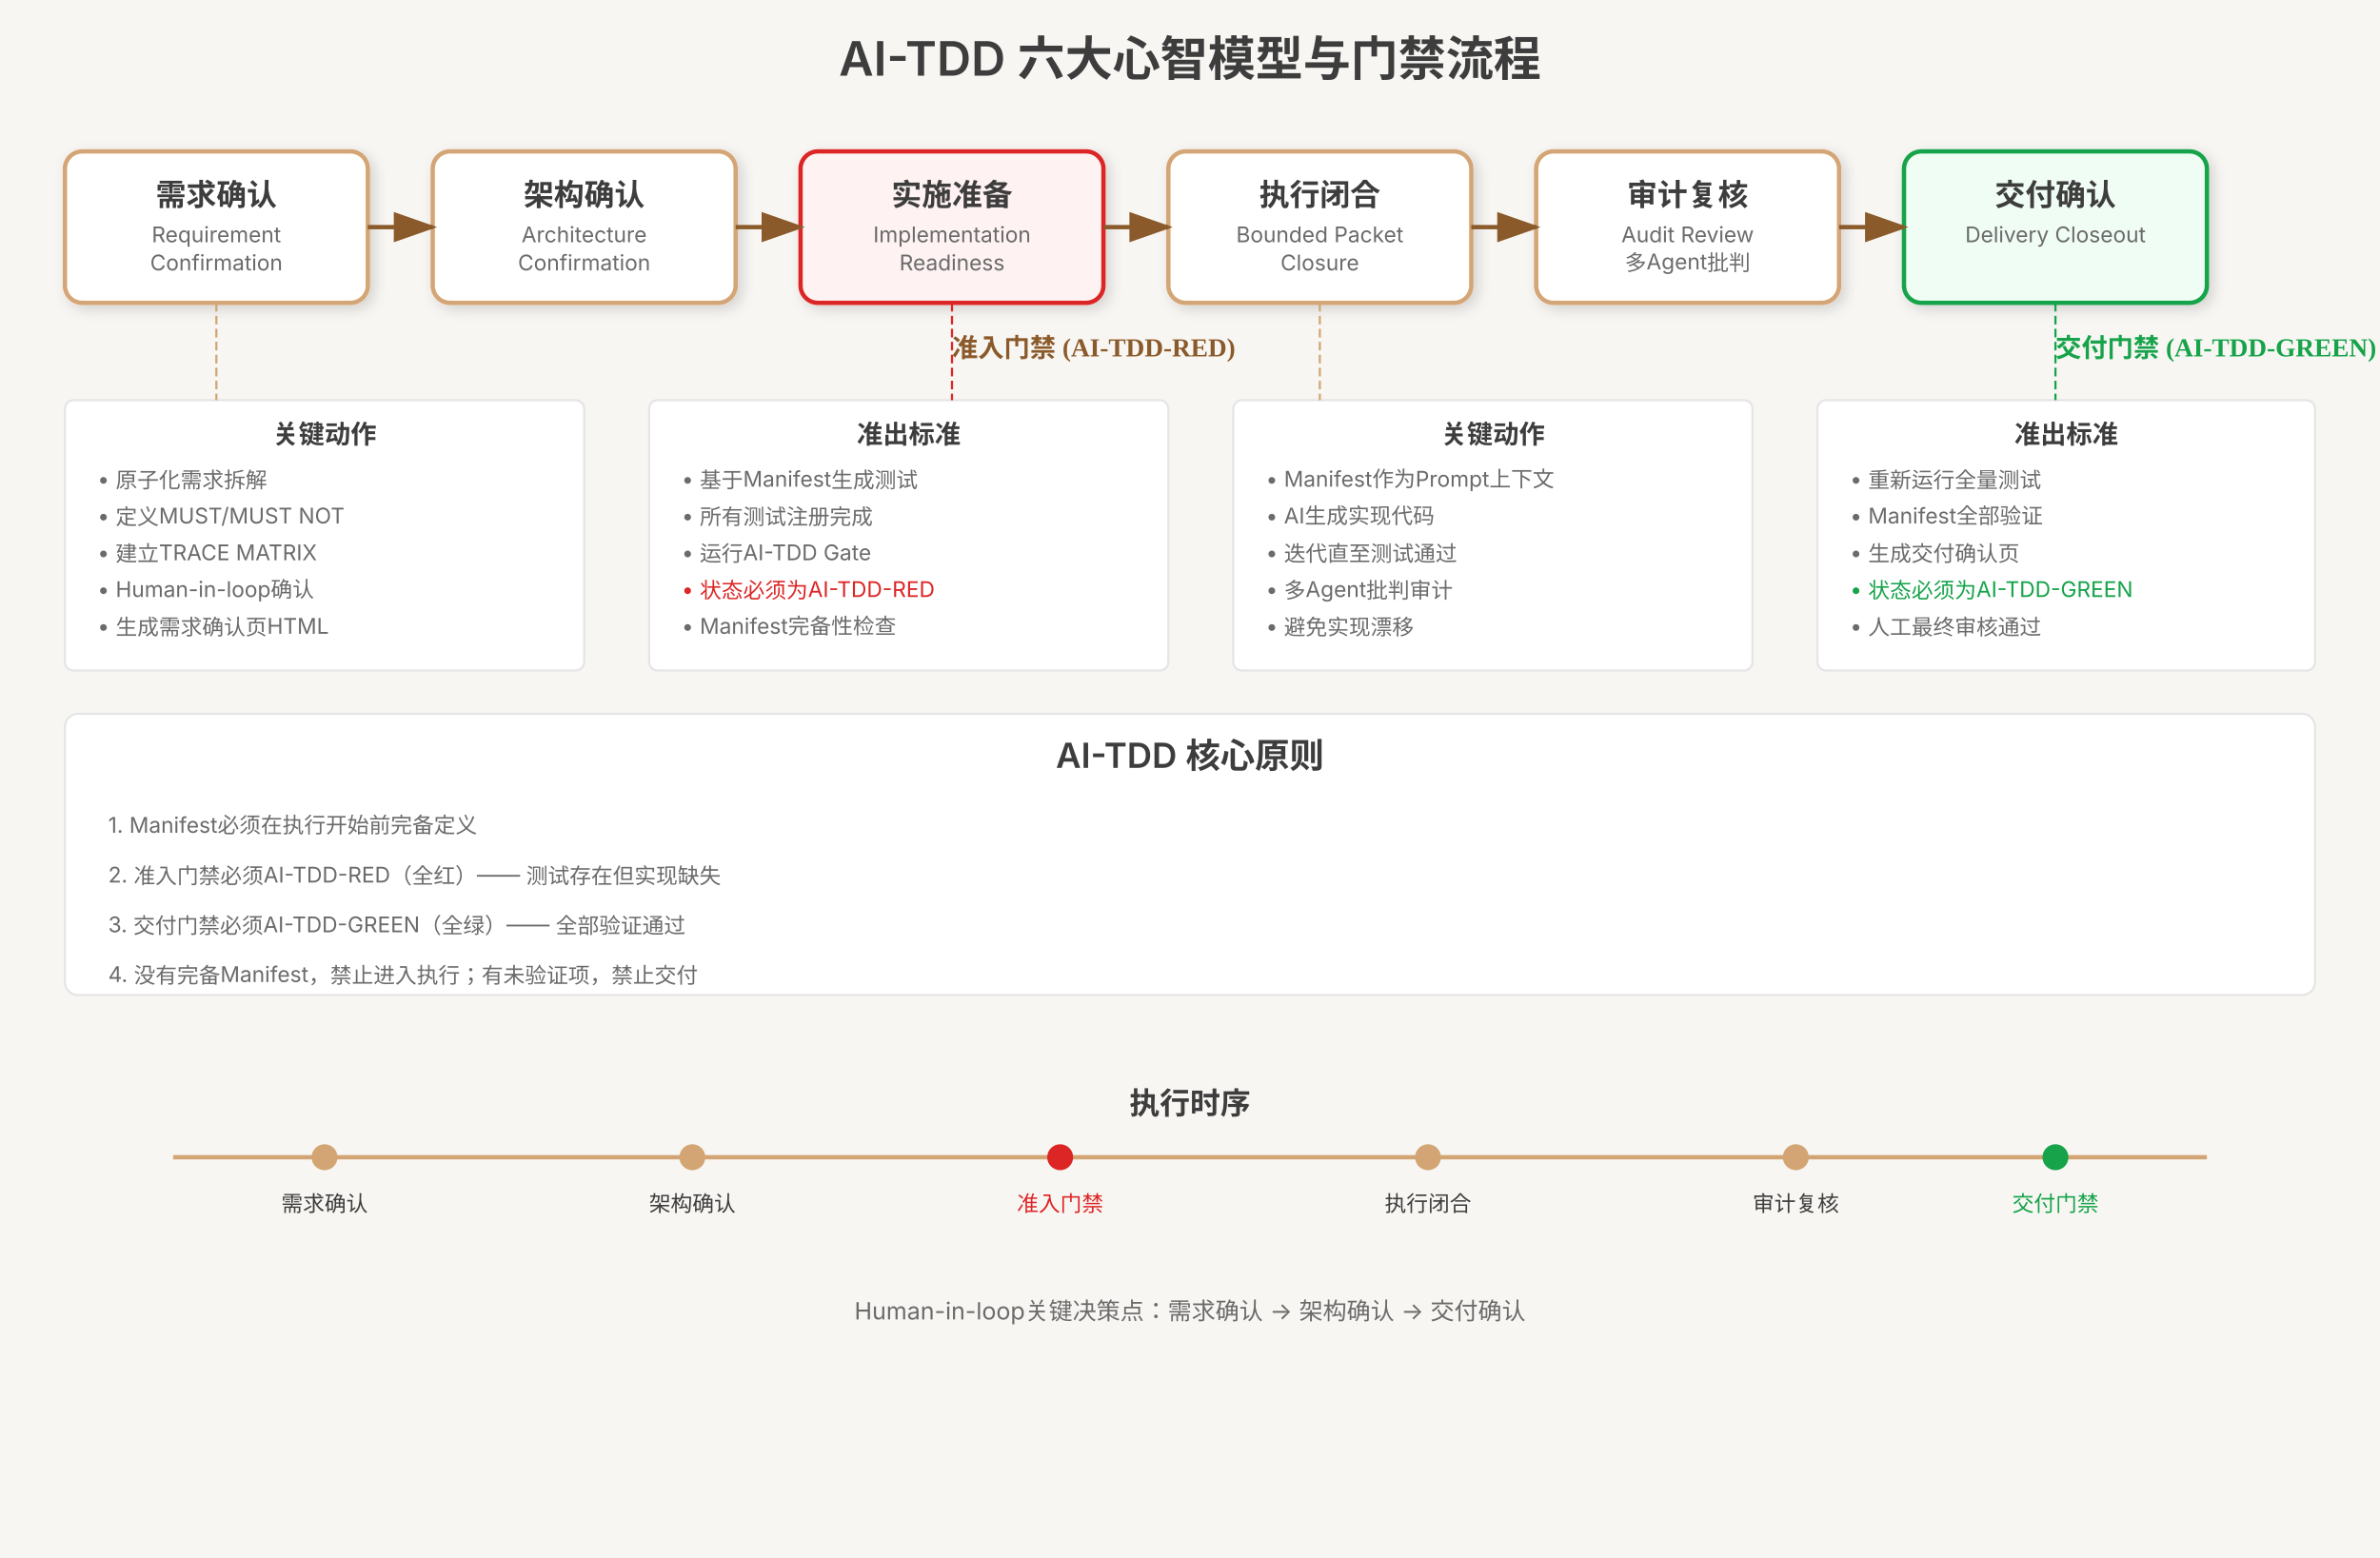
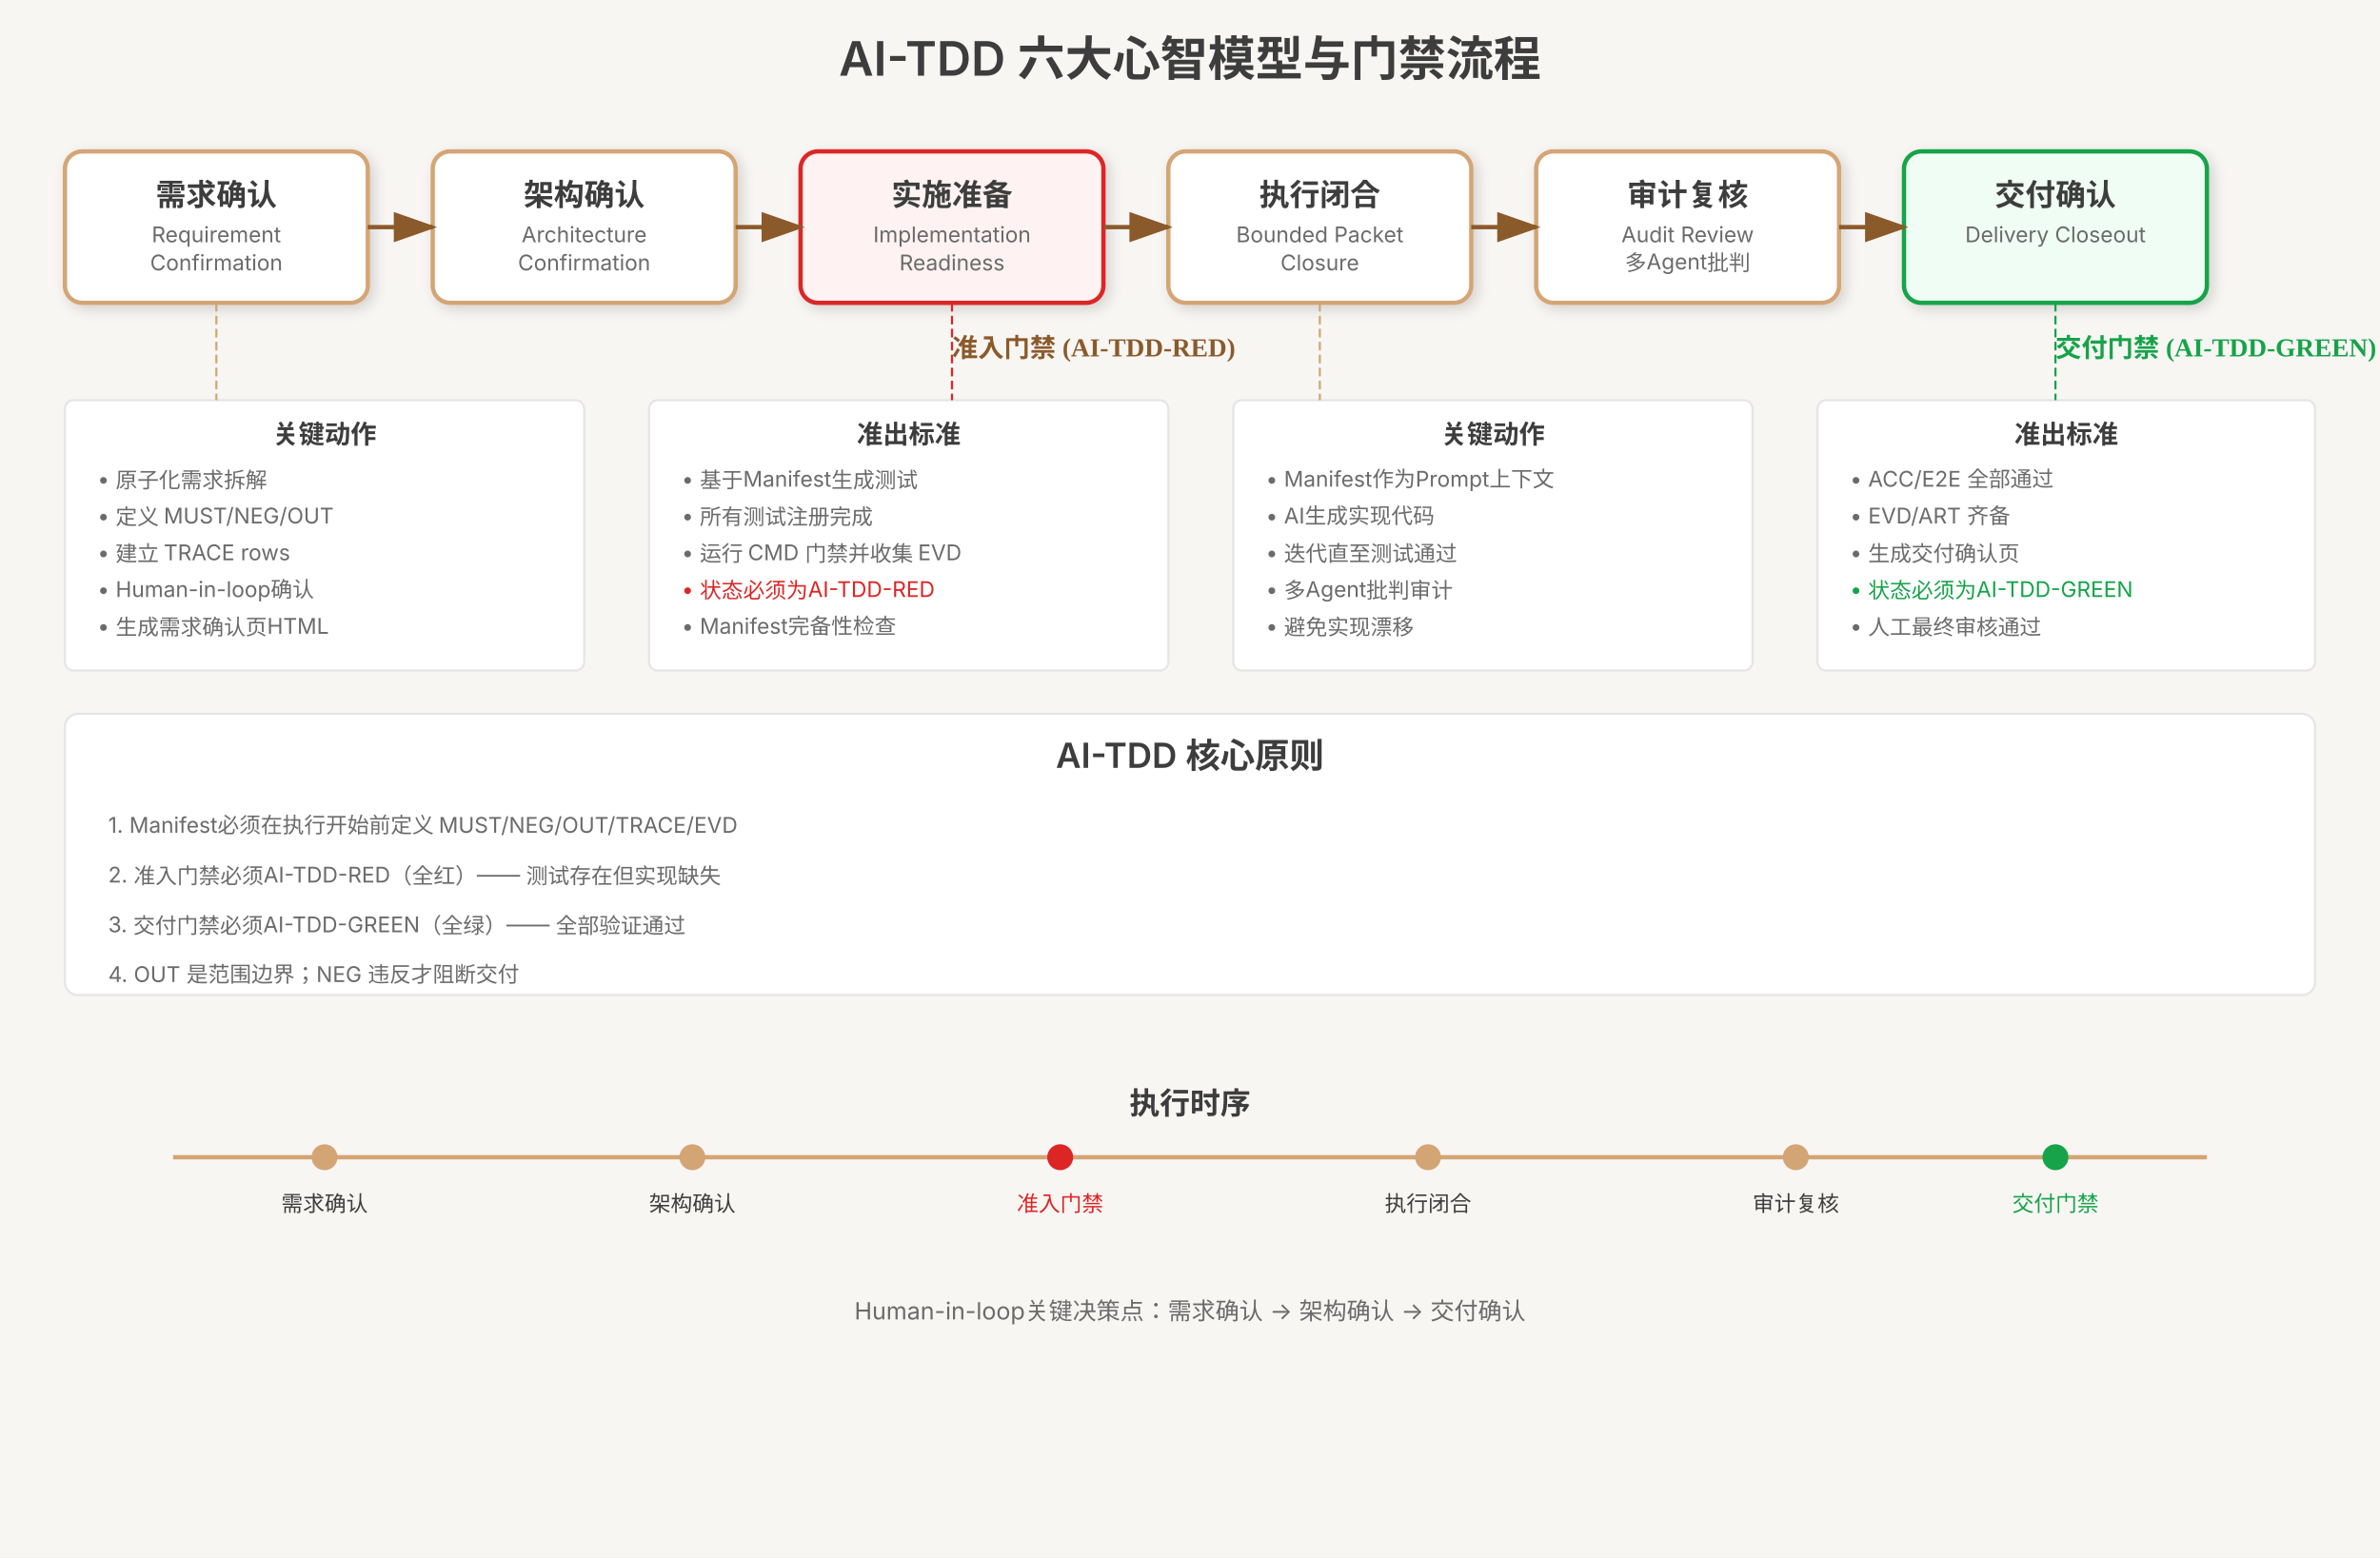
<svg xmlns="http://www.w3.org/2000/svg" viewBox="0 0 1100 720">
  <defs>
    <marker id="arrow" markerWidth="10" markerHeight="7" refX="9" refY="3.5" orient="auto">
      <polygon points="0 0, 10 3.5, 0 7" fill="#8b5a2b" />
    </marker>
    <filter id="shadow" x="-20%" y="-20%" width="140%" height="140%">
      <feDropShadow dx="2" dy="2" stdDeviation="3" flood-opacity="0.15" />
    </filter>
  </defs>
  <style>
    .bg { fill: #f8f6f3; }
    .node { fill: #ffffff; stroke: #d4a574; stroke-width: 2; filter: url(#shadow); }
    .node-red { fill: #fef2f2; stroke: #dc2626; stroke-width: 2; filter: url(#shadow); }
    .node-green { fill: #f0fdf4; stroke: #16a34a; stroke-width: 2; filter: url(#shadow); }
    .text { font-family: system-ui, -apple-system, sans-serif; font-size: 13px; fill: #3d3d3d; text-anchor: middle; }
    .text-title { font-weight: 600; font-size: 14px; }
    .text-sub { font-size: 10px; fill: #6b6b6b; }
    .gate-label { font-size: 11px; font-weight: 600; fill: #8b5a2b; }
    .gate-label-green { font-size: 11px; font-weight: 600; fill: #16a34a; }
    .arrow-line { stroke: #8b5a2b; stroke-width: 2; fill: none; marker-end: url(#arrow); }
    .title { font-family: system-ui, -apple-system, sans-serif; font-size: 22px; font-weight: 600; fill: #3d3d3d; text-anchor: middle; }
  </style>
  <rect width="1100" height="720" class="bg" />
  <text x="550" y="35" class="title">AI-TDD 六大心智模型与门禁流程</text>
  <rect x="30" y="70" width="140" height="70" rx="8" class="node" />
  <text x="100" y="95" class="text text-title">需求确认</text>
  <text x="100" y="112" class="text text-sub">Requirement</text>
  <text x="100" y="125" class="text text-sub">Confirmation</text>
  <rect x="200" y="70" width="140" height="70" rx="8" class="node" />
  <text x="270" y="95" class="text text-title">架构确认</text>
  <text x="270" y="112" class="text text-sub">Architecture</text>
  <text x="270" y="125" class="text text-sub">Confirmation</text>
  <rect x="370" y="70" width="140" height="70" rx="8" class="node-red" />
  <text x="440" y="95" class="text text-title">实施准备</text>
  <text x="440" y="112" class="text text-sub">Implementation</text>
  <text x="440" y="125" class="text text-sub">Readiness</text>
  <rect x="540" y="70" width="140" height="70" rx="8" class="node" />
  <text x="610" y="95" class="text text-title">执行闭合</text>
  <text x="610" y="112" class="text text-sub">Bounded Packet</text>
  <text x="610" y="125" class="text text-sub">Closure</text>
  <rect x="710" y="70" width="140" height="70" rx="8" class="node" />
  <text x="780" y="95" class="text text-title">审计复核</text>
  <text x="780" y="112" class="text text-sub">Audit Review</text>
  <text x="780" y="125" class="text text-sub">多Agent批判</text>
  <rect x="880" y="70" width="140" height="70" rx="8" class="node-green" />
  <text x="950" y="95" class="text text-title">交付确认</text>
  <text x="950" y="112" class="text text-sub">Delivery Closeout</text>
  <line x1="170" y1="105" x2="200" y2="105" class="arrow-line" />
  <line x1="340" y1="105" x2="370" y2="105" class="arrow-line" />
  <line x1="510" y1="105" x2="540" y2="105" class="arrow-line" />
  <line x1="680" y1="105" x2="710" y2="105" class="arrow-line" />
  <line x1="850" y1="105" x2="880" y2="105" class="arrow-line" />
  <text x="440" y="165" class="gate-label" style="font-size:12px;">准入门禁 (AI-TDD-RED)</text>
  <text x="950" y="165" class="gate-label-green" style="font-size:12px;">交付门禁 (AI-TDD-GREEN)</text>
  <rect x="30" y="185" width="240" height="125" rx="4" fill="#ffffff" stroke="#e5e5e5" stroke-width="1" />
  <text x="150" y="205" class="text" style="font-weight:600;font-size:12px;">关键动作</text>
  <text x="45" y="225" class="text text-sub" style="text-anchor:start;">• 原子化需求拆解</text>
-   <text x="45" y="242" class="text text-sub" style="text-anchor:start;">• 定义MUST/MUST NOT</text>
-   <text x="45" y="259" class="text text-sub" style="text-anchor:start;">• 建立TRACE MATRIX</text>
+   <text x="45" y="242" class="text text-sub" style="text-anchor:start;">• 定义 MUST/NEG/OUT</text>
+   <text x="45" y="259" class="text text-sub" style="text-anchor:start;">• 建立 TRACE rows</text>
  <text x="45" y="276" class="text text-sub" style="text-anchor:start;">• Human-in-loop确认</text>
  <text x="45" y="293" class="text text-sub" style="text-anchor:start;">• 生成需求确认页HTML</text>
  <rect x="300" y="185" width="240" height="125" rx="4" fill="#ffffff" stroke="#e5e5e5" stroke-width="1" />
  <text x="420" y="205" class="text" style="font-weight:600;font-size:12px;">准出标准</text>
  <text x="315" y="225" class="text text-sub" style="text-anchor:start;">• 基于Manifest生成测试</text>
  <text x="315" y="242" class="text text-sub" style="text-anchor:start;">• 所有测试注册完成</text>
-   <text x="315" y="259" class="text text-sub" style="text-anchor:start;">• 运行AI-TDD Gate</text>
+   <text x="315" y="259" class="text text-sub" style="text-anchor:start;">• 运行 CMD 门禁并收集 EVD</text>
  <text x="315" y="276" class="text text-sub" style="text-anchor:start;fill:#dc2626;">• 状态必须为AI-TDD-RED</text>
  <text x="315" y="293" class="text text-sub" style="text-anchor:start;">• Manifest完备性检查</text>
  <rect x="570" y="185" width="240" height="125" rx="4" fill="#ffffff" stroke="#e5e5e5" stroke-width="1" />
  <text x="690" y="205" class="text" style="font-weight:600;font-size:12px;">关键动作</text>
  <text x="585" y="225" class="text text-sub" style="text-anchor:start;">• Manifest作为Prompt上下文</text>
  <text x="585" y="242" class="text text-sub" style="text-anchor:start;">• AI生成实现代码</text>
  <text x="585" y="259" class="text text-sub" style="text-anchor:start;">• 迭代直至测试通过</text>
  <text x="585" y="276" class="text text-sub" style="text-anchor:start;">• 多Agent批判审计</text>
  <text x="585" y="293" class="text text-sub" style="text-anchor:start;">• 避免实现漂移</text>
  <rect x="840" y="185" width="230" height="125" rx="4" fill="#ffffff" stroke="#e5e5e5" stroke-width="1" />
  <text x="955" y="205" class="text" style="font-weight:600;font-size:12px;">准出标准</text>
-   <text x="855" y="225" class="text text-sub" style="text-anchor:start;">• 重新运行全量测试</text>
-   <text x="855" y="242" class="text text-sub" style="text-anchor:start;">• Manifest全部验证</text>
+   <text x="855" y="225" class="text text-sub" style="text-anchor:start;">• ACC/E2E 全部通过</text>
+   <text x="855" y="242" class="text text-sub" style="text-anchor:start;">• EVD/ART 齐备</text>
  <text x="855" y="259" class="text text-sub" style="text-anchor:start;">• 生成交付确认页</text>
  <text x="855" y="276" class="text text-sub" style="text-anchor:start;fill:#16a34a;">• 状态必须为AI-TDD-GREEN</text>
  <text x="855" y="293" class="text text-sub" style="text-anchor:start;">• 人工最终审核通过</text>
  <line x1="100" y1="140" x2="100" y2="185" stroke="#d4a574" stroke-width="1" stroke-dasharray="4,2" />
  <line x1="440" y1="140" x2="440" y2="185" stroke="#dc2626" stroke-width="1" stroke-dasharray="4,2" />
  <line x1="610" y1="140" x2="610" y2="185" stroke="#d4a574" stroke-width="1" stroke-dasharray="4,2" />
  <line x1="950" y1="140" x2="950" y2="185" stroke="#16a34a" stroke-width="1" stroke-dasharray="4,2" />
  <rect x="30" y="330" width="1040" height="130" rx="6" fill="#ffffff" stroke="#e5e5e5" stroke-width="1" />
  <text x="550" y="355" class="text" style="font-weight:600;font-size:16px;">AI-TDD 核心原则</text>
-   <text x="50" y="385" class="text text-sub" style="text-anchor:start;">1. Manifest必须在执行开始前完备定义</text>
+   <text x="50" y="385" class="text text-sub" style="text-anchor:start;">1. Manifest必须在执行开始前定义 MUST/NEG/OUT/TRACE/EVD</text>
  <text x="50" y="408" class="text text-sub" style="text-anchor:start;">2. 准入门禁必须AI-TDD-RED（全红）—— 测试存在但实现缺失</text>
  <text x="50" y="431" class="text text-sub" style="text-anchor:start;">3. 交付门禁必须AI-TDD-GREEN（全绿）—— 全部验证通过</text>
-   <text x="50" y="454" class="text text-sub" style="text-anchor:start;">4. 没有完备Manifest，禁止进入执行；有未验证项，禁止交付</text>
+   <text x="50" y="454" class="text text-sub" style="text-anchor:start;">4. OUT 是范围边界；NEG 违反才阻断交付</text>
  <text x="550" y="515" class="text" style="font-weight:600;font-size:14px;">执行时序</text>
  <line x1="80" y1="535" x2="1020" y2="535" stroke="#d4a574" stroke-width="2" />
  <circle cx="150" cy="535" r="6" fill="#d4a574" />
  <text x="150" y="560" class="text" style="font-size:10px;">需求确认</text>
  <circle cx="320" cy="535" r="6" fill="#d4a574" />
  <text x="320" y="560" class="text" style="font-size:10px;">架构确认</text>
  <circle cx="490" cy="535" r="6" fill="#dc2626" />
  <text x="490" y="560" class="text" style="font-size:10px;fill:#dc2626;">准入门禁</text>
  <circle cx="660" cy="535" r="6" fill="#d4a574" />
  <text x="660" y="560" class="text" style="font-size:10px;">执行闭合</text>
  <circle cx="830" cy="535" r="6" fill="#d4a574" />
  <text x="830" y="560" class="text" style="font-size:10px;">审计复核</text>
  <circle cx="950" cy="535" r="6" fill="#16a34a" />
  <text x="950" y="560" class="text" style="font-size:10px;fill:#16a34a;">交付门禁</text>
  <text x="550" y="610" class="text text-sub" style="font-size:11px;">Human-in-loop关键决策点：需求确认 → 架构确认 → 交付确认</text>
</svg>
